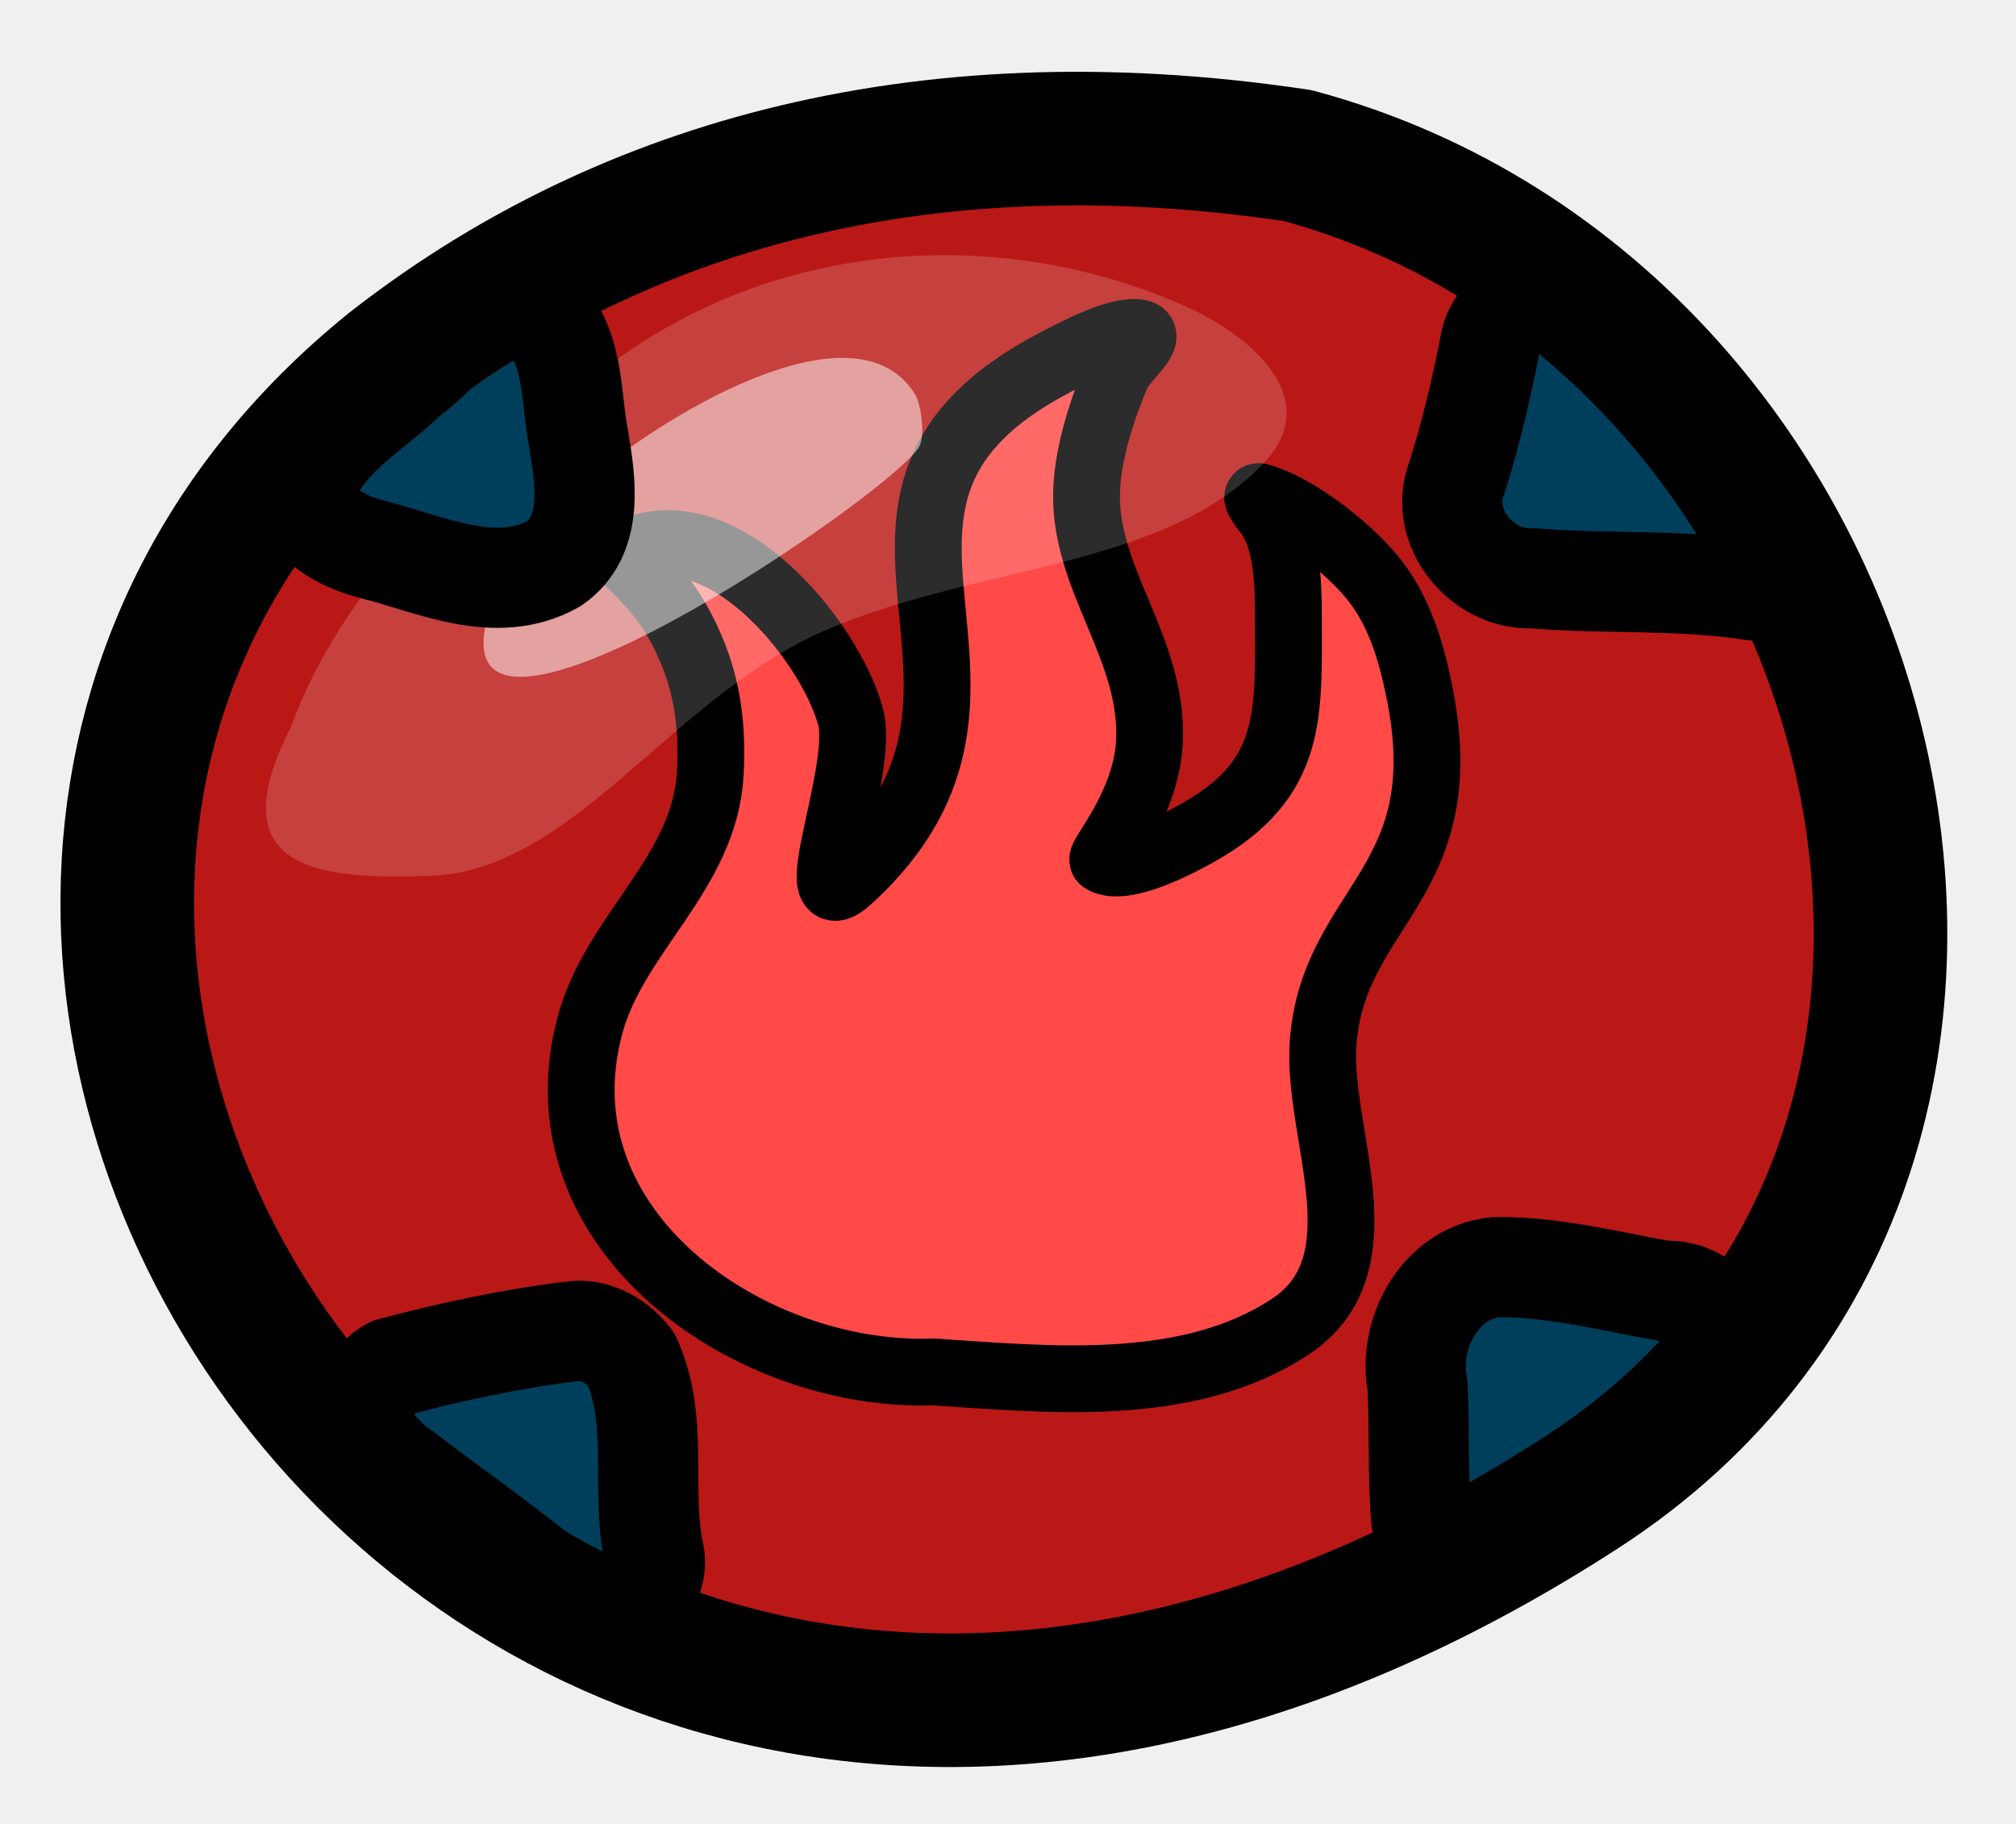
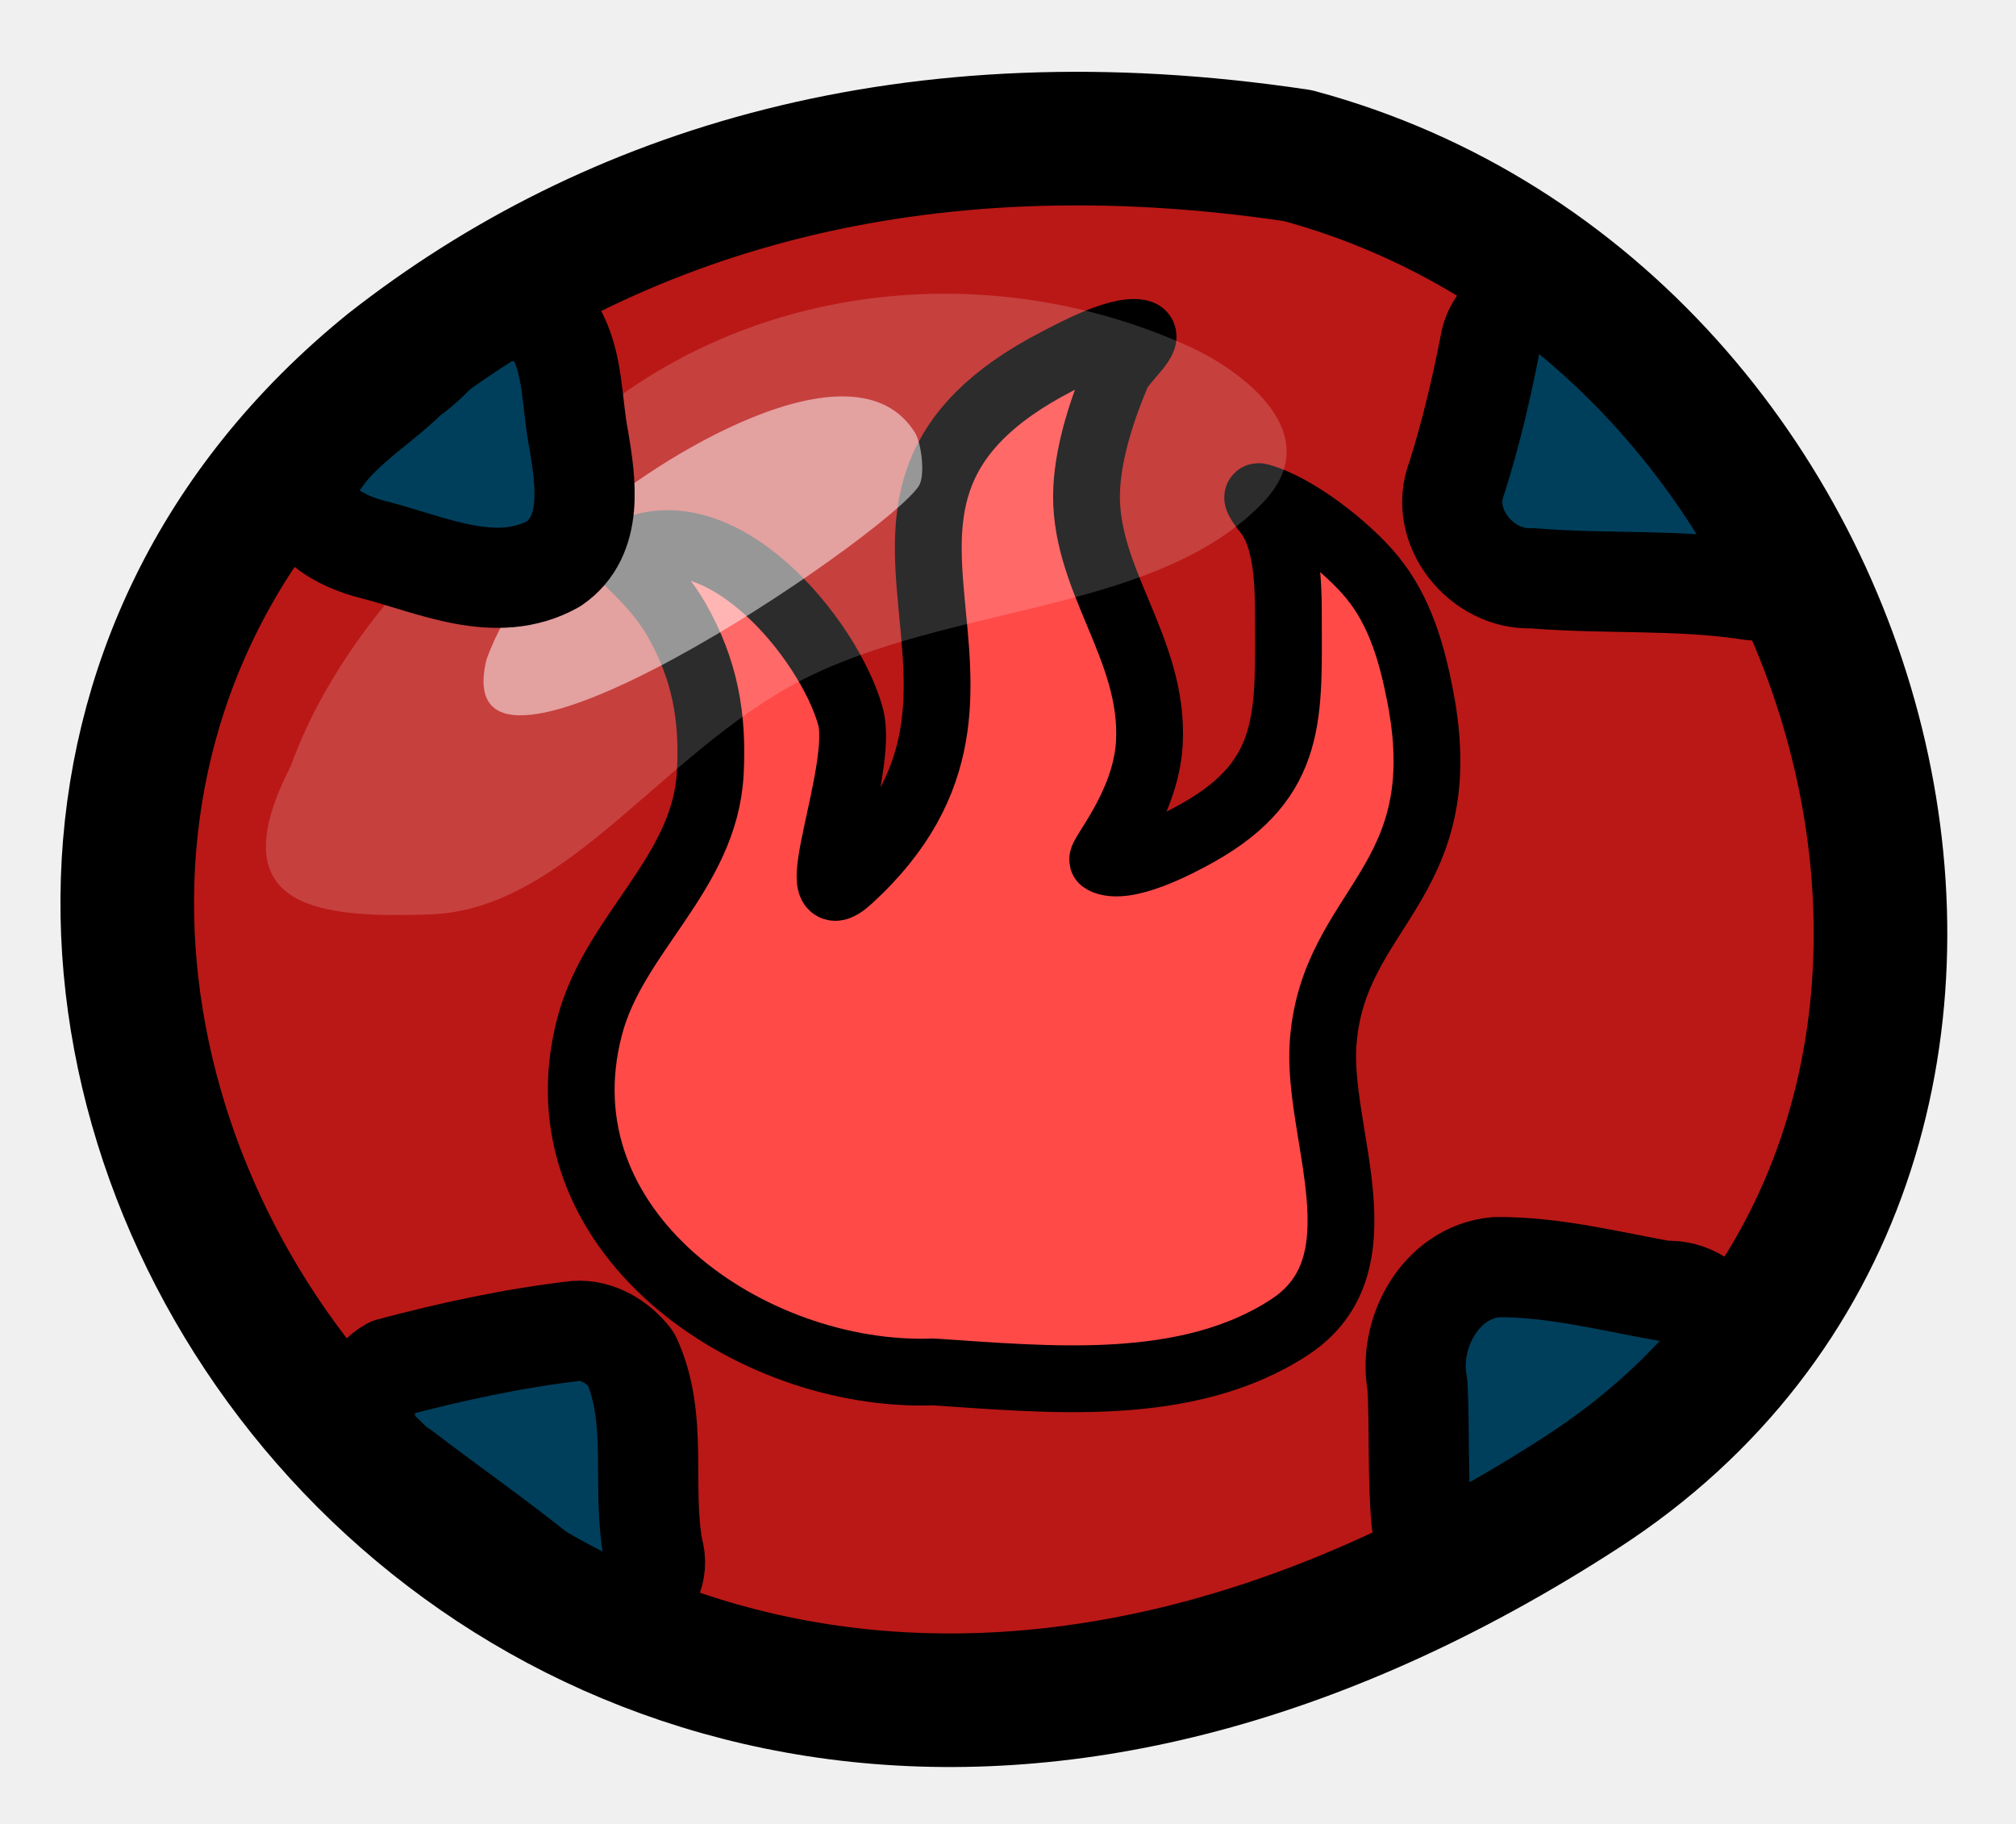
<svg xmlns="http://www.w3.org/2000/svg" width="60.364mm" height="54.603mm" viewBox="0 0 60.364 54.603" version="1.1" id="svg5" xml:space="preserve">
  <defs id="defs2" />
  <g id="layer1" transform="translate(-3.32095,-3.0528)">
    <path d="M 14.315,13.413 C -6.662,30.403 17.445,68.241 50.02,47.133 65.758,36.935 59.298,11.924 41.505,7.12 29.94,5.385 20.941,8.215 14.315,13.413 Z" id="path23771-0" class="UnoptimicedTransforms" style="fill:#ff6361;fill-opacity:1" transform="translate(0.6785883,0.5930893)" />
    <path d="M -23.374,-3.566 C -44.35,13.424 -20.244,51.262 12.332,30.154 28.07,19.956 21.609,-5.054 3.816,-9.858 -7.749,-11.594 -16.748,-8.764 -23.374,-3.566 Z" id="path23771-0-8" class="UnoptimicedTransforms" style="fill:#ba1816;fill-opacity:1" transform="translate(38.36744,17.57178)" />
    <path style="fill:#ff4a48;fill-opacity:1;stroke:#000000;stroke-width:2;stroke-linecap:round;stroke-linejoin:round;stroke-dasharray:none;stroke-opacity:1" d="M 31.249,44.134 C 25.808,44.323 19.352,39.931 20.98,33.775 c 0.737,-2.786 3.444,-4.558 3.608,-7.568 0.092,-1.691 -0.16,-3.105 -1.006,-4.59 -0.656,-1.151 -1.702,-1.891 -1.596,-1.948 2.852,-1.54 6.164,2.528 6.8,4.833 0.44,1.596 -1.546,6.252 -0.035,4.871 6.324,-5.779 -1.863,-11.341 6.244,-15.511 0.487,-0.25 1.79,-0.958 2.428,-0.843 0.46,0.083 -0.478,0.806 -0.659,1.236 -0.435,1.033 -0.835,2.25 -0.902,3.372 -0.163,2.734 2.035,4.806 1.873,7.68 -0.105,1.874 -1.52,3.431 -1.388,3.503 0.662,0.357 2.295,-0.515 2.845,-0.824 2.906,-1.635 2.706,-3.581 2.706,-6.594 0,-0.888 -0.048,-2.252 -0.624,-2.979 -0.113,-0.142 -0.418,-0.534 -0.243,-0.487 1.104,0.298 2.647,1.525 3.365,2.398 0.855,1.038 1.211,2.329 1.457,3.615 1.072,5.596 -2.612,6.261 -2.914,10.34 -0.202,2.724 1.868,6.63 -1.001,8.512 -3.08,2.02 -7.257,1.564 -10.69,1.341 z" id="path4075" />
-     <path style="fill:#ffffff;fill-opacity:0.173;stroke:none;stroke-width:4.621;stroke-linecap:round;stroke-linejoin:round;stroke-dasharray:none;stroke-opacity:1" d="m 12.029,24.833 c 1.722,-4.771 6.23,-8.635 10.205,-11.323 4.989,-3.374 11.43,-3.623 16.674,-1.245 1.651,0.749 4.173,2.645 2.238,4.672 -3.076,3.221 -8.932,3.047 -13.39,5.116 -4.459,2.07 -7.342,7.093 -11.571,7.227 -3.15,0.1 -6.405,-0.075 -4.155,-4.447 z" id="path8940" />
-     <path style="fill:#ffffff;fill-opacity:0.506;stroke:none;stroke-width:4;stroke-linecap:round;stroke-linejoin:round;stroke-dasharray:none;stroke-opacity:1" d="m 17.886,21.651 c 0.593,-1.639 1.772,-3.059 3.064,-4.221 1.868,-1.681 7.934,-5.544 9.772,-2.567 0.185,0.3 0.316,1.285 0.106,1.597 -1.042,1.547 -14.226,10.51 -12.941,5.191 z" id="path7670" />
+     <path style="fill:#ffffff;fill-opacity:0.173;stroke:none;stroke-width:4.621;stroke-linecap:round;stroke-linejoin:round;stroke-dasharray:none;stroke-opacity:1" d="m 12.029,25.987 c 1.722,-4.771 6.23,-8.635 10.205,-11.323 4.989,-3.374 11.43,-3.623 16.674,-1.245 1.651,0.749 4.173,2.645 2.238,4.672 -3.076,3.221 -8.932,3.047 -13.39,5.116 -4.459,2.07 -7.342,7.093 -11.571,7.227 -3.15,0.1 -6.405,-0.075 -4.155,-4.447 z" id="path8940" />
+     <path style="fill:#ffffff;fill-opacity:0.506;stroke:none;stroke-width:4;stroke-linecap:round;stroke-linejoin:round;stroke-dasharray:none;stroke-opacity:1" d="m 17.886,22.804 c 0.593,-1.639 1.772,-3.059 3.064,-4.221 1.868,-1.681 7.934,-5.544 9.772,-2.567 0.185,0.3 0.316,1.285 0.106,1.597 -1.042,1.547 -14.226,10.51 -12.941,5.191 z" id="path7670" />
    <g id="g25444" transform="translate(0.6785883,0.5930893)">
      <path id="path23362" style="fill:#003f5c;fill-opacity:1;stroke:#000000;stroke-width:3;stroke-linecap:round;stroke-linejoin:round;stroke-dasharray:none;stroke-opacity:1" d="m 17.652,11.752 c -1.211,0.144 -1.83,1.346 -2.769,1.975 -1.022,1.017 -2.455,1.761 -3.008,3.155 -0.3,1.175 1.034,1.816 1.968,2.041 1.727,0.442 3.652,1.382 5.38,0.418 1.21,-0.833 0.957,-2.461 0.75,-3.705 C 19.755,14.546 19.826,13.332 19.25,12.352 18.865,11.892 18.231,11.728 17.652,11.752 Z" />
      <path id="path23372" style="fill:#003f5c;fill-opacity:1;stroke:#000000;stroke-width:3;stroke-linecap:round;stroke-linejoin:round;stroke-dasharray:none;stroke-opacity:1" d="m 49.012,11.445 c -0.79,-0.009 -1.546,0.429 -1.736,1.234 -0.269,1.384 -0.587,2.756 -1.016,4.101 -0.565,1.459 0.755,3.063 2.264,2.995 2.184,0.181 4.395,0.02 6.563,0.357 0.828,0.106 1.587,-0.73 1.206,-1.532 -0.74,-1.705 -2.227,-2.937 -3.498,-4.245 -1.007,-0.913 -1.945,-1.931 -2.996,-2.776 -0.245,-0.113 -0.519,-0.152 -0.787,-0.135 z" />
      <path id="path23376" style="fill:#003f5c;fill-opacity:1;stroke:#000000;stroke-width:3;stroke-linecap:round;stroke-linejoin:round;stroke-dasharray:none;stroke-opacity:1" d="m 19.889,42.312 c -1.875,0.218 -3.735,0.62 -5.553,1.105 -1.213,0.685 -0.921,2.676 0.365,3.099 1.715,1.316 3.526,2.536 5.131,3.971 1.069,0.66 2.756,-0.317 2.366,-1.624 -0.353,-1.884 0.169,-3.939 -0.663,-5.717 -0.384,-0.5 -0.999,-0.878 -1.647,-0.834 z" />
      <path id="path23378" style="fill:#003f5c;fill-opacity:1;stroke:#000000;stroke-width:3;stroke-linecap:round;stroke-linejoin:round;stroke-dasharray:none;stroke-opacity:1" d="m 47.439,40.402 c -1.662,0.153 -2.656,1.984 -2.355,3.528 0.071,1.356 0.002,2.735 0.12,4.077 0.312,0.909 1.477,0.457 2.108,0.186 2.39,-1.109 4.611,-2.566 6.795,-4.021 0.996,-1.181 -0.112,-3.168 -1.622,-3.056 -1.67,-0.298 -3.34,-0.73 -5.046,-0.714 z" />
    </g>
    <path style="fill:none;fill-opacity:0.238;stroke:#000000;stroke-width:4;stroke-linecap:round;stroke-linejoin:round;stroke-dasharray:none;stroke-opacity:1" d="M 14.575,13.593 C -6.402,30.583 17.705,68.421 50.28,47.313 66.018,37.116 59.558,12.105 41.765,7.301 30.2,5.566 21.201,8.396 14.575,13.593 Z" id="path5702-0" class="UnoptimicedTransforms" transform="translate(0.4186399,0.4125783)" />
  </g>
</svg>
